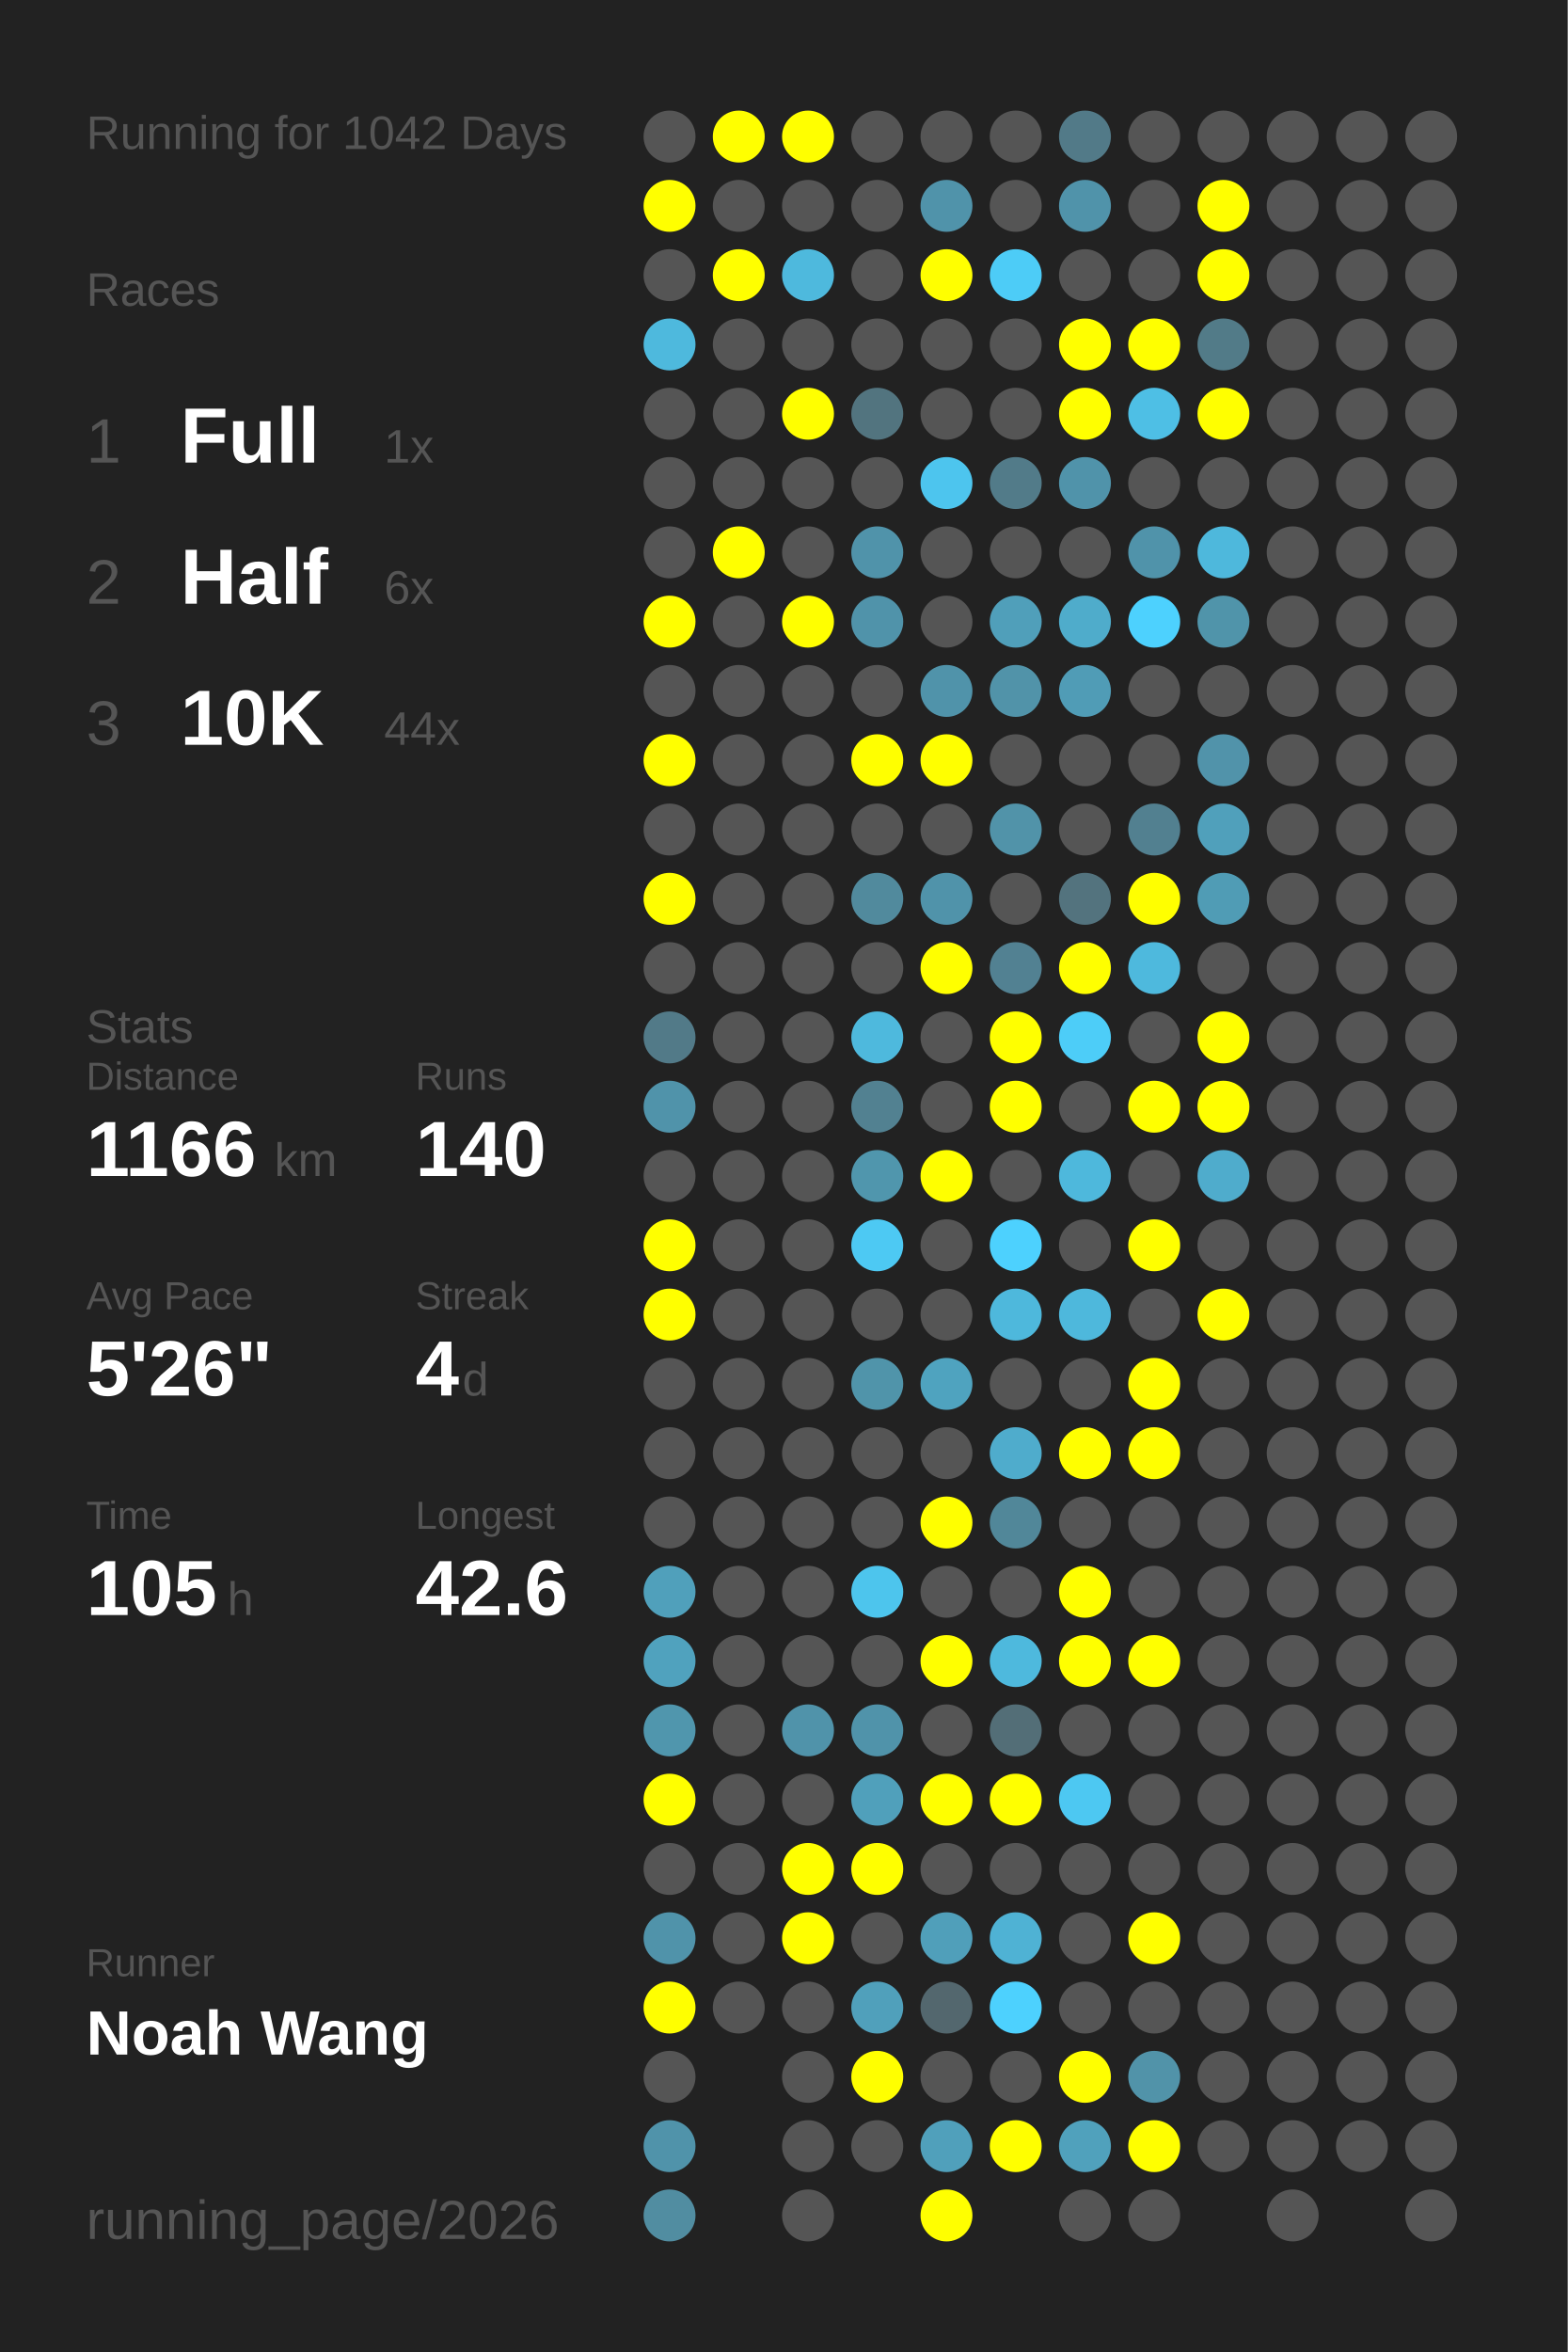
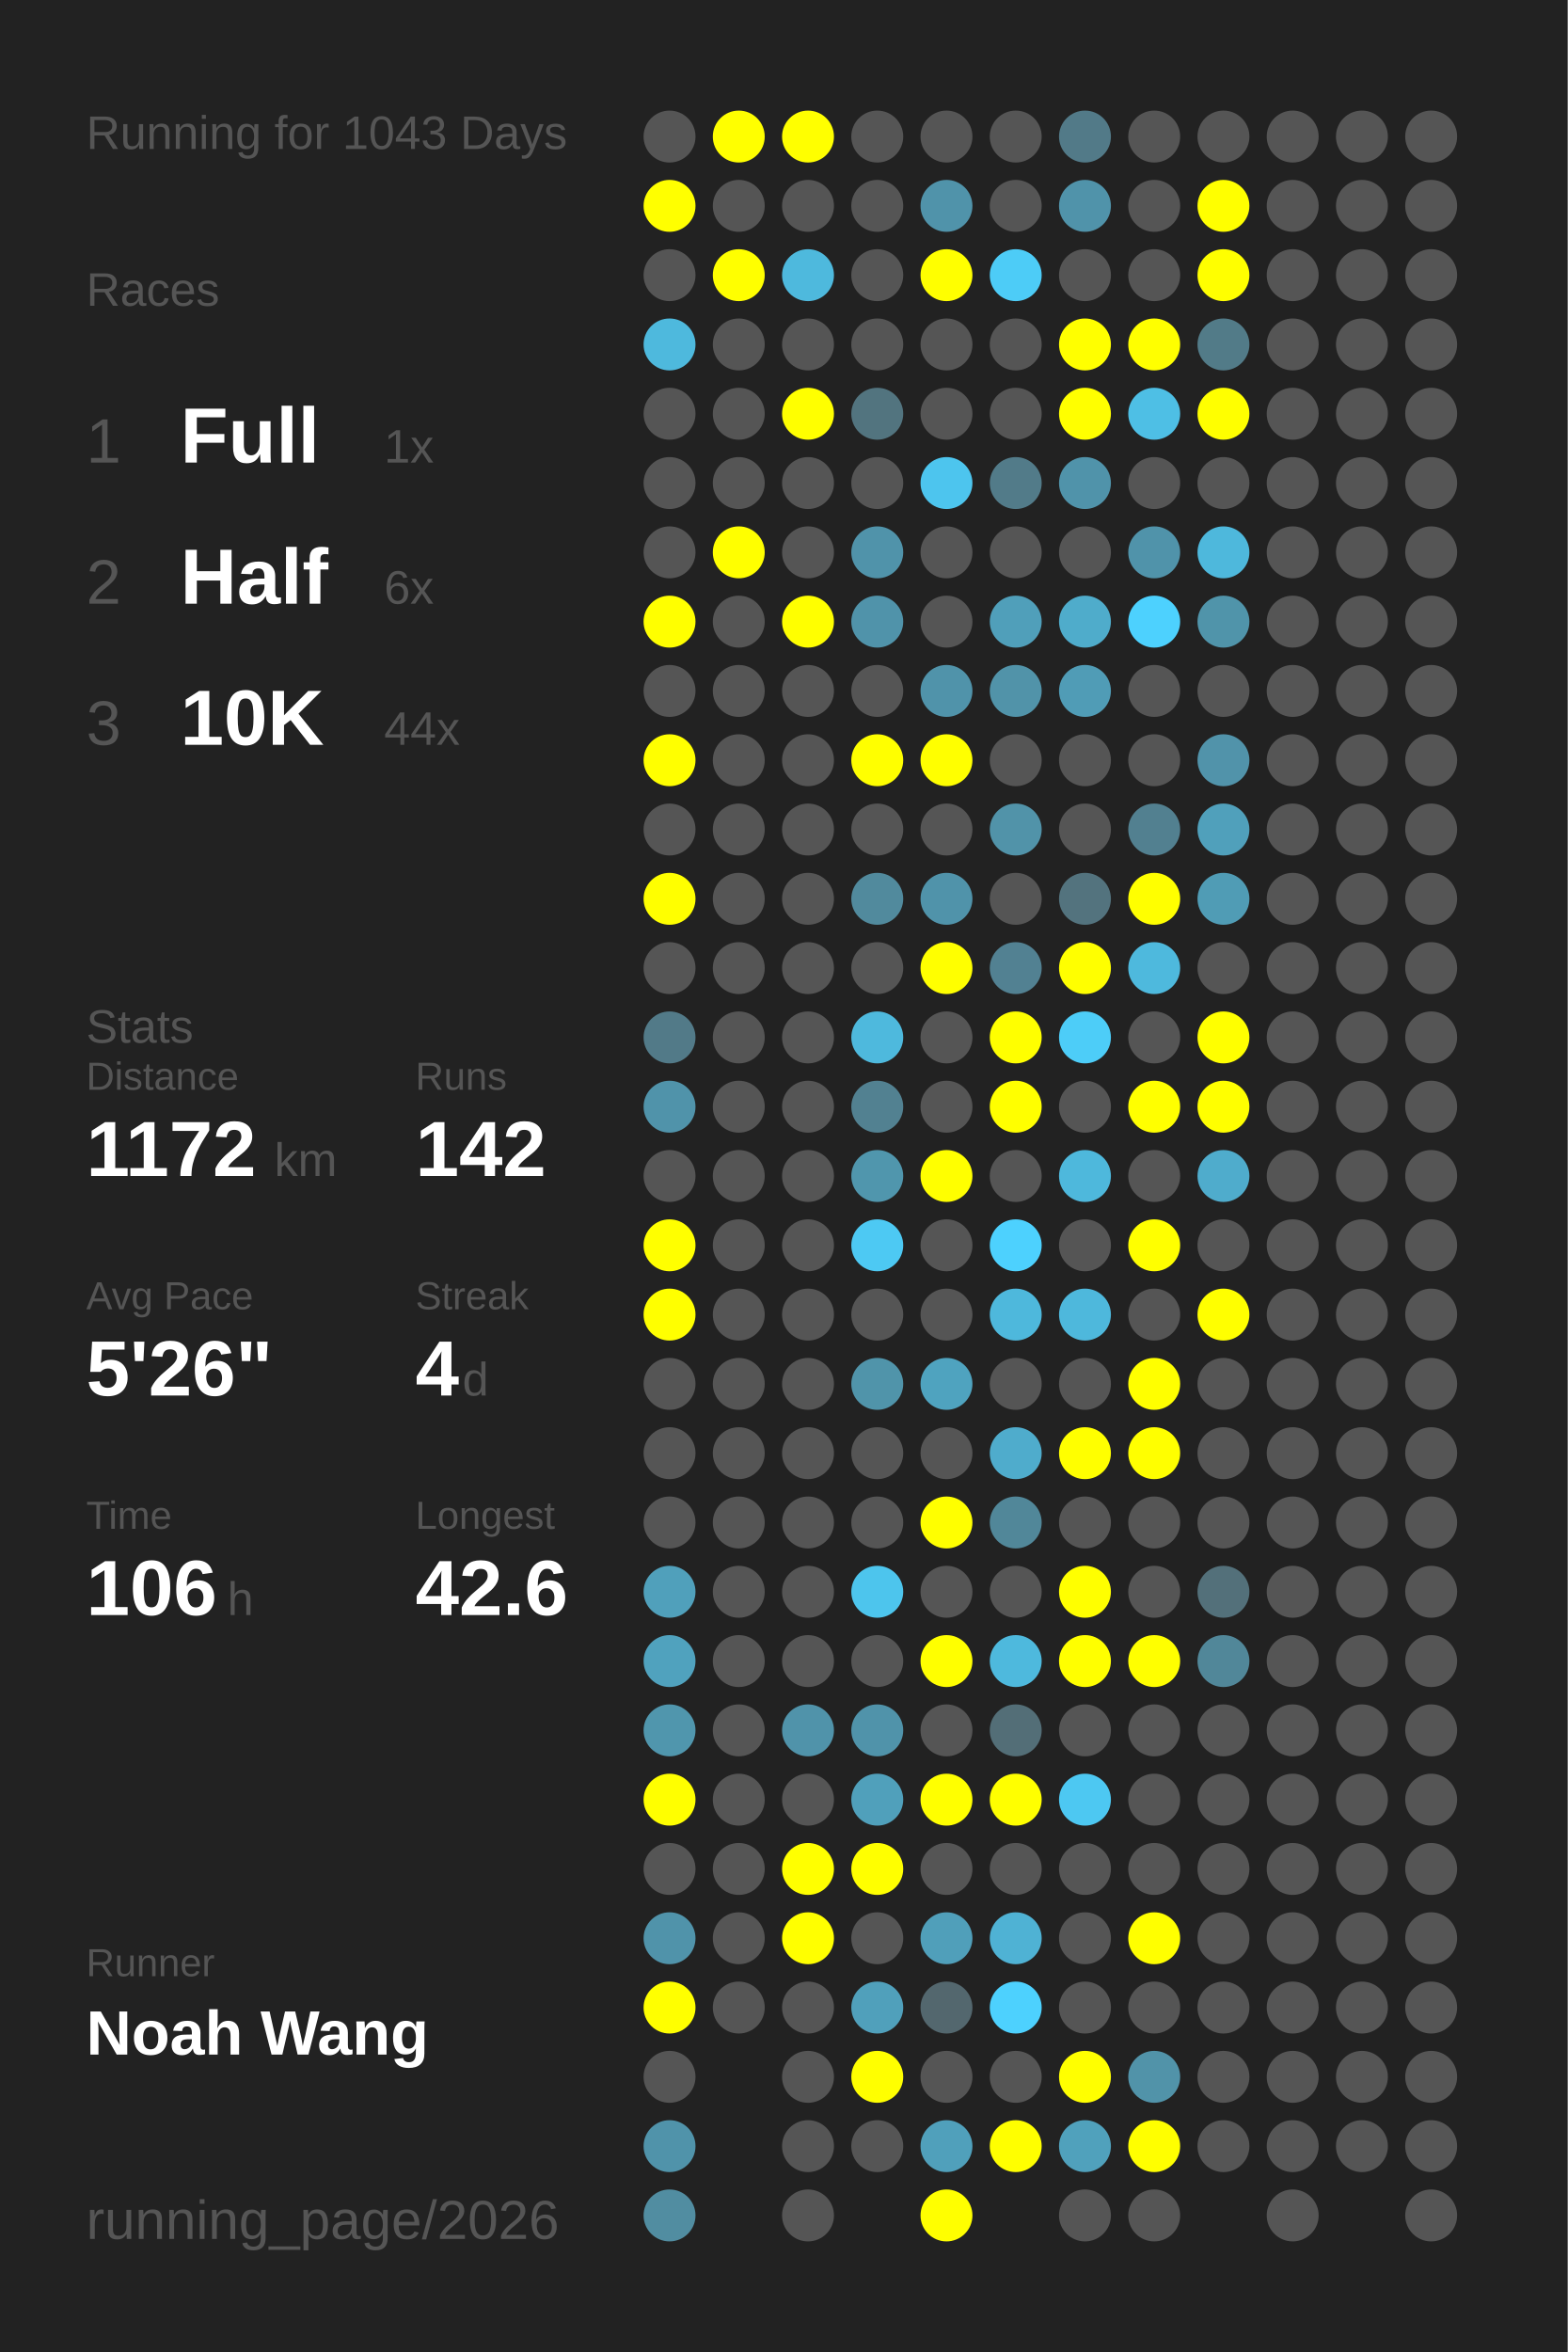
<svg xmlns="http://www.w3.org/2000/svg" baseProfile="full" height="300mm" version="1.1" viewBox="0,0,200,300" width="200mm">
  <defs />
  <rect fill="#222222" height="300" width="200" x="0" y="0" />
-   <text fill="#555555" style="font-size:6px; font-family:Arial;" x="11" y="19">Running for 1042 Days</text>
+   <text fill="#555555" style="font-size:6px; font-family:Arial;" x="11" y="19">Running for 1043 Days</text>
  <text fill="#555555" style="font-size:6px; font-family:Arial;" x="11" y="39">Races</text>
  <text fill="#555555" style="font-size:8px; font-family:Arial;" x="11" y="59">1</text>
  <text fill="#FFFFFF" style="font-size:10px; font-family:Arial; font-weight:bold;" x="23" y="59">Full</text>
  <text fill="#555555" style="font-size:6px; font-family:Arial;" x="49" y="59">1x</text>
  <text fill="#555555" style="font-size:8px; font-family:Arial;" x="11" y="77">2</text>
  <text fill="#FFFFFF" style="font-size:10px; font-family:Arial; font-weight:bold;" x="23" y="77">Half</text>
  <text fill="#555555" style="font-size:6px; font-family:Arial;" x="49" y="77">6x</text>
  <text fill="#555555" style="font-size:8px; font-family:Arial;" x="11" y="95">3</text>
  <text fill="#FFFFFF" style="font-size:10px; font-family:Arial; font-weight:bold;" x="23" y="95">10K</text>
  <text fill="#555555" style="font-size:6px; font-family:Arial;" x="49" y="95">44x</text>
  <text fill="#555555" style="font-size:6px; font-family:Arial;" x="11" y="133">Stats</text>
  <text fill="#555555" style="font-size:5px; font-family:Arial;" x="11" y="139">Distance</text>
-   <text fill="#FFFFFF" style="font-size:10px; font-family:Arial; font-weight:bold;" x="11" y="150">1166</text>
+   <text fill="#FFFFFF" style="font-size:10px; font-family:Arial; font-weight:bold;" x="11" y="150">1172</text>
  <text fill="#555555" style="font-size:6px; font-family:Arial;" x="35" y="150">km</text>
  <text fill="#555555" style="font-size:5px; font-family:Arial;" x="53" y="139">Runs</text>
-   <text fill="#FFFFFF" style="font-size:10px; font-family:Arial; font-weight:bold;" x="53" y="150">140</text>
+   <text fill="#FFFFFF" style="font-size:10px; font-family:Arial; font-weight:bold;" x="53" y="150">142</text>
  <text fill="#555555" style="font-size:5px; font-family:Arial;" x="11" y="167">Avg Pace</text>
  <text fill="#FFFFFF" style="font-size:10px; font-family:Arial; font-weight:bold;" x="11" y="178">5'26"</text>
  <text fill="#555555" style="font-size:5px; font-family:Arial;" x="53" y="167">Streak</text>
  <text fill="#FFFFFF" style="font-size:10px; font-family:Arial; font-weight:bold;" x="53" y="178">4</text>
  <text fill="#555555" style="font-size:6px; font-family:Arial;" x="59" y="178">d</text>
  <text fill="#555555" style="font-size:5px; font-family:Arial;" x="11" y="195">Time</text>
-   <text fill="#FFFFFF" style="font-size:10px; font-family:Arial; font-weight:bold;" x="11" y="206">105</text>
+   <text fill="#FFFFFF" style="font-size:10px; font-family:Arial; font-weight:bold;" x="11" y="206">106</text>
  <text fill="#555555" style="font-size:6px; font-family:Arial;" x="29" y="206">h</text>
  <text fill="#555555" style="font-size:5px; font-family:Arial;" x="53" y="195">Longest</text>
  <text fill="#FFFFFF" style="font-size:10px; font-family:Arial; font-weight:bold;" x="53" y="206">42.6</text>
  <text fill="#555555" style="font-size:5px; font-family:Arial;" x="11" y="252.065">Runner</text>
  <text fill="#FFFFFF" style="font-size:8px; font-family:Arial; font-weight:bold;" x="11" y="262.065">Noah Wang</text>
  <text fill="#555555" style="font-size:7px; font-family:Arial;" x="11" y="285.581">running_page/2026</text>
  <circle cx="85.417" cy="17.419" fill="#555555" r="3.312" />
  <circle cx="85.417" cy="26.258" fill="#FFFF00" r="3.312" />
  <circle cx="85.417" cy="35.097" fill="#555555" r="3.312" />
  <circle cx="85.417" cy="43.935" fill="#4eb9dd" r="3.312" />
  <circle cx="85.417" cy="52.774" fill="#555555" r="3.312" />
  <circle cx="85.417" cy="61.613" fill="#555555" r="3.312" />
  <circle cx="85.417" cy="70.452" fill="#555555" r="3.312" />
  <circle cx="85.417" cy="79.29" fill="#FFFF00" r="3.312" />
  <circle cx="85.417" cy="88.129" fill="#555555" r="3.312" />
  <circle cx="85.417" cy="96.968" fill="#FFFF00" r="3.312" />
  <circle cx="85.417" cy="105.806" fill="#555555" r="3.312" />
  <circle cx="85.417" cy="114.645" fill="#FFFF00" r="3.312" />
  <circle cx="85.417" cy="123.484" fill="#555555" r="3.312" />
  <circle cx="85.417" cy="132.323" fill="#527a88" r="3.312" />
  <circle cx="85.417" cy="141.161" fill="#5093aa" r="3.312" />
  <circle cx="85.417" cy="150" fill="#555555" r="3.312" />
  <circle cx="85.417" cy="158.839" fill="#FFFF00" r="3.312" />
  <circle cx="85.417" cy="167.677" fill="#FFFF00" r="3.312" />
  <circle cx="85.417" cy="176.516" fill="#555555" r="3.312" />
  <circle cx="85.417" cy="185.355" fill="#555555" r="3.312" />
  <circle cx="85.417" cy="194.194" fill="#555555" r="3.312" />
  <circle cx="85.417" cy="203.032" fill="#50a0bb" r="3.312" />
  <circle cx="85.417" cy="211.871" fill="#50a2be" r="3.312" />
  <circle cx="85.417" cy="220.71" fill="#5096ad" r="3.312" />
  <circle cx="85.417" cy="229.548" fill="#FFFF00" r="3.312" />
  <circle cx="85.417" cy="238.387" fill="#555555" r="3.312" />
  <circle cx="85.417" cy="247.226" fill="#5093aa" r="3.312" />
  <circle cx="85.417" cy="256.065" fill="#FFFF00" r="3.312" />
  <circle cx="85.417" cy="264.903" fill="#555555" r="3.312" />
  <circle cx="85.417" cy="273.742" fill="#5093aa" r="3.312" />
  <circle cx="85.417" cy="282.581" fill="#518da1" r="3.312" />
  <circle cx="94.25" cy="17.419" fill="#FFFF00" r="3.312" />
  <circle cx="94.25" cy="26.258" fill="#555555" r="3.312" />
  <circle cx="94.25" cy="35.097" fill="#FFFF00" r="3.312" />
  <circle cx="94.25" cy="43.935" fill="#555555" r="3.312" />
  <circle cx="94.25" cy="52.774" fill="#555555" r="3.312" />
  <circle cx="94.25" cy="61.613" fill="#555555" r="3.312" />
  <circle cx="94.25" cy="70.452" fill="#FFFF00" r="3.312" />
  <circle cx="94.25" cy="79.29" fill="#555555" r="3.312" />
  <circle cx="94.25" cy="88.129" fill="#555555" r="3.312" />
  <circle cx="94.25" cy="96.968" fill="#555555" r="3.312" />
  <circle cx="94.25" cy="105.806" fill="#555555" r="3.312" />
  <circle cx="94.25" cy="114.645" fill="#555555" r="3.312" />
  <circle cx="94.25" cy="123.484" fill="#555555" r="3.312" />
  <circle cx="94.25" cy="132.323" fill="#555555" r="3.312" />
  <circle cx="94.25" cy="141.161" fill="#555555" r="3.312" />
  <circle cx="94.25" cy="150" fill="#555555" r="3.312" />
  <circle cx="94.25" cy="158.839" fill="#555555" r="3.312" />
  <circle cx="94.25" cy="167.677" fill="#555555" r="3.312" />
  <circle cx="94.25" cy="176.516" fill="#555555" r="3.312" />
  <circle cx="94.25" cy="185.355" fill="#555555" r="3.312" />
  <circle cx="94.25" cy="194.194" fill="#555555" r="3.312" />
  <circle cx="94.25" cy="203.032" fill="#555555" r="3.312" />
  <circle cx="94.25" cy="211.871" fill="#555555" r="3.312" />
  <circle cx="94.25" cy="220.71" fill="#555555" r="3.312" />
  <circle cx="94.25" cy="229.548" fill="#555555" r="3.312" />
  <circle cx="94.25" cy="238.387" fill="#555555" r="3.312" />
  <circle cx="94.25" cy="247.226" fill="#555555" r="3.312" />
  <circle cx="94.25" cy="256.065" fill="#555555" r="3.312" />
  <circle cx="103.083" cy="17.419" fill="#FFFF00" r="3.312" />
  <circle cx="103.083" cy="26.258" fill="#555555" r="3.312" />
  <circle cx="103.083" cy="35.097" fill="#4eb9dd" r="3.312" />
  <circle cx="103.083" cy="43.935" fill="#555555" r="3.312" />
  <circle cx="103.083" cy="52.774" fill="#FFFF00" r="3.312" />
  <circle cx="103.083" cy="61.613" fill="#555555" r="3.312" />
  <circle cx="103.083" cy="70.452" fill="#555555" r="3.312" />
  <circle cx="103.083" cy="79.29" fill="#FFFF00" r="3.312" />
  <circle cx="103.083" cy="88.129" fill="#555555" r="3.312" />
  <circle cx="103.083" cy="96.968" fill="#555555" r="3.312" />
  <circle cx="103.083" cy="105.806" fill="#555555" r="3.312" />
  <circle cx="103.083" cy="114.645" fill="#555555" r="3.312" />
  <circle cx="103.083" cy="123.484" fill="#555555" r="3.312" />
  <circle cx="103.083" cy="132.323" fill="#555555" r="3.312" />
  <circle cx="103.083" cy="141.161" fill="#555555" r="3.312" />
  <circle cx="103.083" cy="150" fill="#555555" r="3.312" />
  <circle cx="103.083" cy="158.839" fill="#555555" r="3.312" />
  <circle cx="103.083" cy="167.677" fill="#555555" r="3.312" />
  <circle cx="103.083" cy="176.516" fill="#555555" r="3.312" />
  <circle cx="103.083" cy="185.355" fill="#555555" r="3.312" />
  <circle cx="103.083" cy="194.194" fill="#555555" r="3.312" />
  <circle cx="103.083" cy="203.032" fill="#555555" r="3.312" />
  <circle cx="103.083" cy="211.871" fill="#555555" r="3.312" />
  <circle cx="103.083" cy="220.71" fill="#5093aa" r="3.312" />
  <circle cx="103.083" cy="229.548" fill="#555555" r="3.312" />
  <circle cx="103.083" cy="238.387" fill="#FFFF00" r="3.312" />
  <circle cx="103.083" cy="247.226" fill="#FFFF00" r="3.312" />
  <circle cx="103.083" cy="256.065" fill="#555555" r="3.312" />
  <circle cx="103.083" cy="264.903" fill="#555555" r="3.312" />
  <circle cx="103.083" cy="273.742" fill="#555555" r="3.312" />
  <circle cx="103.083" cy="282.581" fill="#555555" r="3.312" />
  <circle cx="111.917" cy="17.419" fill="#555555" r="3.312" />
  <circle cx="111.917" cy="26.258" fill="#555555" r="3.312" />
  <circle cx="111.917" cy="35.097" fill="#555555" r="3.312" />
  <circle cx="111.917" cy="43.935" fill="#555555" r="3.312" />
  <circle cx="111.917" cy="52.774" fill="#52747f" r="3.312" />
  <circle cx="111.917" cy="61.613" fill="#555555" r="3.312" />
  <circle cx="111.917" cy="70.452" fill="#5093aa" r="3.312" />
  <circle cx="111.917" cy="79.29" fill="#5093aa" r="3.312" />
  <circle cx="111.917" cy="88.129" fill="#555555" r="3.312" />
  <circle cx="111.917" cy="96.968" fill="#FFFF00" r="3.312" />
  <circle cx="111.917" cy="105.806" fill="#555555" r="3.312" />
  <circle cx="111.917" cy="114.645" fill="#518a9d" r="3.312" />
  <circle cx="111.917" cy="123.484" fill="#555555" r="3.312" />
  <circle cx="111.917" cy="132.323" fill="#4eb9dd" r="3.312" />
  <circle cx="111.917" cy="141.161" fill="#528191" r="3.312" />
  <circle cx="111.917" cy="150" fill="#5096ad" r="3.312" />
  <circle cx="111.917" cy="158.839" fill="#4dc9f3" r="3.312" />
  <circle cx="111.917" cy="167.677" fill="#555555" r="3.312" />
  <circle cx="111.917" cy="176.516" fill="#5094aa" r="3.312" />
  <circle cx="111.917" cy="185.355" fill="#555555" r="3.312" />
  <circle cx="111.917" cy="194.194" fill="#555555" r="3.312" />
  <circle cx="111.917" cy="203.032" fill="#4dc5ed" r="3.312" />
  <circle cx="111.917" cy="211.871" fill="#555555" r="3.312" />
  <circle cx="111.917" cy="220.71" fill="#5093aa" r="3.312" />
  <circle cx="111.917" cy="229.548" fill="#50a0bb" r="3.312" />
  <circle cx="111.917" cy="238.387" fill="#FFFF00" r="3.312" />
  <circle cx="111.917" cy="247.226" fill="#555555" r="3.312" />
  <circle cx="111.917" cy="256.065" fill="#50a0bb" r="3.312" />
  <circle cx="111.917" cy="264.903" fill="#FFFF00" r="3.312" />
  <circle cx="111.917" cy="273.742" fill="#555555" r="3.312" />
  <circle cx="120.75" cy="17.419" fill="#555555" r="3.312" />
  <circle cx="120.75" cy="26.258" fill="#5093aa" r="3.312" />
  <circle cx="120.75" cy="35.097" fill="#FFFF00" r="3.312" />
  <circle cx="120.75" cy="43.935" fill="#555555" r="3.312" />
  <circle cx="120.75" cy="52.774" fill="#555555" r="3.312" />
  <circle cx="120.75" cy="61.613" fill="#4dc5ee" r="3.312" />
  <circle cx="120.75" cy="70.452" fill="#555555" r="3.312" />
  <circle cx="120.75" cy="79.29" fill="#555555" r="3.312" />
  <circle cx="120.75" cy="88.129" fill="#5093aa" r="3.312" />
  <circle cx="120.75" cy="96.968" fill="#FFFF00" r="3.312" />
  <circle cx="120.75" cy="105.806" fill="#555555" r="3.312" />
  <circle cx="120.75" cy="114.645" fill="#5093aa" r="3.312" />
  <circle cx="120.75" cy="123.484" fill="#FFFF00" r="3.312" />
  <circle cx="120.75" cy="132.323" fill="#555555" r="3.312" />
  <circle cx="120.75" cy="141.161" fill="#555555" r="3.312" />
  <circle cx="120.75" cy="150" fill="#FFFF00" r="3.312" />
  <circle cx="120.75" cy="158.839" fill="#555555" r="3.312" />
  <circle cx="120.75" cy="167.677" fill="#555555" r="3.312" />
  <circle cx="120.75" cy="176.516" fill="#4fa3bf" r="3.312" />
  <circle cx="120.75" cy="185.355" fill="#555555" r="3.312" />
  <circle cx="120.75" cy="194.194" fill="#FFFF00" r="3.312" />
  <circle cx="120.75" cy="203.032" fill="#555555" r="3.312" />
  <circle cx="120.75" cy="211.871" fill="#FFFF00" r="3.312" />
  <circle cx="120.75" cy="220.71" fill="#555555" r="3.312" />
  <circle cx="120.75" cy="229.548" fill="#FFFF00" r="3.312" />
  <circle cx="120.75" cy="238.387" fill="#555555" r="3.312" />
  <circle cx="120.75" cy="247.226" fill="#509fba" r="3.312" />
  <circle cx="120.75" cy="256.065" fill="#53676e" r="3.312" />
  <circle cx="120.75" cy="264.903" fill="#555555" r="3.312" />
  <circle cx="120.75" cy="273.742" fill="#50a0bb" r="3.312" />
  <circle cx="120.75" cy="282.581" fill="#FFFF00" r="3.312" />
  <circle cx="129.583" cy="17.419" fill="#555555" r="3.312" />
  <circle cx="129.583" cy="26.258" fill="#555555" r="3.312" />
  <circle cx="129.583" cy="35.097" fill="#4dccf7" r="3.312" />
  <circle cx="129.583" cy="43.935" fill="#555555" r="3.312" />
  <circle cx="129.583" cy="52.774" fill="#555555" r="3.312" />
  <circle cx="129.583" cy="61.613" fill="#527b89" r="3.312" />
  <circle cx="129.583" cy="70.452" fill="#555555" r="3.312" />
  <circle cx="129.583" cy="79.29" fill="#509fba" r="3.312" />
  <circle cx="129.583" cy="88.129" fill="#5193a9" r="3.312" />
  <circle cx="129.583" cy="96.968" fill="#555555" r="3.312" />
  <circle cx="129.583" cy="105.806" fill="#5193a9" r="3.312" />
  <circle cx="129.583" cy="114.645" fill="#555555" r="3.312" />
  <circle cx="129.583" cy="123.484" fill="#528192" r="3.312" />
  <circle cx="129.583" cy="132.323" fill="#FFFF00" r="3.312" />
  <circle cx="129.583" cy="141.161" fill="#FFFF00" r="3.312" />
  <circle cx="129.583" cy="150" fill="#555555" r="3.312" />
  <circle cx="129.583" cy="158.839" fill="#4dd1fe" r="3.312" />
  <circle cx="129.583" cy="167.677" fill="#4eb8dc" r="3.312" />
  <circle cx="129.583" cy="176.516" fill="#555555" r="3.312" />
  <circle cx="129.583" cy="185.355" fill="#4faccc" r="3.312" />
  <circle cx="129.583" cy="194.194" fill="#518799" r="3.312" />
  <circle cx="129.583" cy="203.032" fill="#555555" r="3.312" />
  <circle cx="129.583" cy="211.871" fill="#4eb9dd" r="3.312" />
  <circle cx="129.583" cy="220.71" fill="#536e77" r="3.312" />
  <circle cx="129.583" cy="229.548" fill="#FFFF00" r="3.312" />
  <circle cx="129.583" cy="238.387" fill="#555555" r="3.312" />
  <circle cx="129.583" cy="247.226" fill="#4fb2d4" r="3.312" />
  <circle cx="129.583" cy="256.065" fill="#4dd1fe" r="3.312" />
  <circle cx="129.583" cy="264.903" fill="#555555" r="3.312" />
  <circle cx="129.583" cy="273.742" fill="#FFFF00" r="3.312" />
  <circle cx="138.417" cy="17.419" fill="#527a88" r="3.312" />
  <circle cx="138.417" cy="26.258" fill="#5093aa" r="3.312" />
  <circle cx="138.417" cy="35.097" fill="#555555" r="3.312" />
  <circle cx="138.417" cy="43.935" fill="#FFFF00" r="3.312" />
  <circle cx="138.417" cy="52.774" fill="#FFFF00" r="3.312" />
  <circle cx="138.417" cy="61.613" fill="#5093aa" r="3.312" />
  <circle cx="138.417" cy="70.452" fill="#555555" r="3.312" />
  <circle cx="138.417" cy="79.29" fill="#4faccb" r="3.312" />
  <circle cx="138.417" cy="88.129" fill="#509cb6" r="3.312" />
  <circle cx="138.417" cy="96.968" fill="#555555" r="3.312" />
  <circle cx="138.417" cy="105.806" fill="#555555" r="3.312" />
  <circle cx="138.417" cy="114.645" fill="#53737e" r="3.312" />
  <circle cx="138.417" cy="123.484" fill="#FFFF00" r="3.312" />
  <circle cx="138.417" cy="132.323" fill="#4dcdf8" r="3.312" />
  <circle cx="138.417" cy="141.161" fill="#555555" r="3.312" />
  <circle cx="138.417" cy="150" fill="#4eb8dc" r="3.312" />
  <circle cx="138.417" cy="158.839" fill="#555555" r="3.312" />
  <circle cx="138.417" cy="167.677" fill="#4eb8dc" r="3.312" />
  <circle cx="138.417" cy="176.516" fill="#555555" r="3.312" />
  <circle cx="138.417" cy="185.355" fill="#FFFF00" r="3.312" />
  <circle cx="138.417" cy="194.194" fill="#555555" r="3.312" />
  <circle cx="138.417" cy="203.032" fill="#FFFF00" r="3.312" />
  <circle cx="138.417" cy="211.871" fill="#FFFF00" r="3.312" />
  <circle cx="138.417" cy="220.71" fill="#555555" r="3.312" />
  <circle cx="138.417" cy="229.548" fill="#4dc8f2" r="3.312" />
  <circle cx="138.417" cy="238.387" fill="#555555" r="3.312" />
  <circle cx="138.417" cy="247.226" fill="#555555" r="3.312" />
  <circle cx="138.417" cy="256.065" fill="#555555" r="3.312" />
  <circle cx="138.417" cy="264.903" fill="#FFFF00" r="3.312" />
  <circle cx="138.417" cy="273.742" fill="#50a1bc" r="3.312" />
  <circle cx="138.417" cy="282.581" fill="#555555" r="3.312" />
  <circle cx="147.25" cy="17.419" fill="#555555" r="3.312" />
  <circle cx="147.25" cy="26.258" fill="#555555" r="3.312" />
  <circle cx="147.25" cy="35.097" fill="#555555" r="3.312" />
  <circle cx="147.25" cy="43.935" fill="#FFFF00" r="3.312" />
  <circle cx="147.25" cy="52.774" fill="#4ebfe5" r="3.312" />
  <circle cx="147.25" cy="61.613" fill="#555555" r="3.312" />
  <circle cx="147.25" cy="70.452" fill="#5093aa" r="3.312" />
  <circle cx="147.25" cy="79.29" fill="#4dd1fe" r="3.312" />
  <circle cx="147.25" cy="88.129" fill="#555555" r="3.312" />
  <circle cx="147.25" cy="96.968" fill="#555555" r="3.312" />
  <circle cx="147.25" cy="105.806" fill="#528090" r="3.312" />
  <circle cx="147.25" cy="114.645" fill="#FFFF00" r="3.312" />
  <circle cx="147.25" cy="123.484" fill="#4eb9dd" r="3.312" />
  <circle cx="147.25" cy="132.323" fill="#555555" r="3.312" />
  <circle cx="147.25" cy="141.161" fill="#FFFF00" r="3.312" />
  <circle cx="147.25" cy="150" fill="#555555" r="3.312" />
  <circle cx="147.25" cy="158.839" fill="#FFFF00" r="3.312" />
  <circle cx="147.25" cy="167.677" fill="#555555" r="3.312" />
  <circle cx="147.25" cy="176.516" fill="#FFFF00" r="3.312" />
  <circle cx="147.25" cy="185.355" fill="#FFFF00" r="3.312" />
  <circle cx="147.25" cy="194.194" fill="#555555" r="3.312" />
  <circle cx="147.25" cy="203.032" fill="#555555" r="3.312" />
  <circle cx="147.25" cy="211.871" fill="#FFFF00" r="3.312" />
  <circle cx="147.25" cy="220.71" fill="#555555" r="3.312" />
  <circle cx="147.25" cy="229.548" fill="#555555" r="3.312" />
  <circle cx="147.25" cy="238.387" fill="#555555" r="3.312" />
  <circle cx="147.25" cy="247.226" fill="#FFFF00" r="3.312" />
  <circle cx="147.25" cy="256.065" fill="#555555" r="3.312" />
  <circle cx="147.25" cy="264.903" fill="#5193a9" r="3.312" />
  <circle cx="147.25" cy="273.742" fill="#FFFF00" r="3.312" />
  <circle cx="147.25" cy="282.581" fill="#555555" r="3.312" />
  <circle cx="156.083" cy="17.419" fill="#555555" r="3.312" />
  <circle cx="156.083" cy="26.258" fill="#FFFF00" r="3.312" />
  <circle cx="156.083" cy="35.097" fill="#FFFF00" r="3.312" />
  <circle cx="156.083" cy="43.935" fill="#527b88" r="3.312" />
  <circle cx="156.083" cy="52.774" fill="#FFFF00" r="3.312" />
  <circle cx="156.083" cy="61.613" fill="#555555" r="3.312" />
  <circle cx="156.083" cy="70.452" fill="#4eb8dc" r="3.312" />
  <circle cx="156.083" cy="79.29" fill="#5094aa" r="3.312" />
  <circle cx="156.083" cy="88.129" fill="#555555" r="3.312" />
  <circle cx="156.083" cy="96.968" fill="#5193aa" r="3.312" />
  <circle cx="156.083" cy="105.806" fill="#50a0bb" r="3.312" />
  <circle cx="156.083" cy="114.645" fill="#509cb5" r="3.312" />
  <circle cx="156.083" cy="123.484" fill="#555555" r="3.312" />
  <circle cx="156.083" cy="132.323" fill="#FFFF00" r="3.312" />
  <circle cx="156.083" cy="141.161" fill="#FFFF00" r="3.312" />
  <circle cx="156.083" cy="150" fill="#4faccc" r="3.312" />
  <circle cx="156.083" cy="158.839" fill="#555555" r="3.312" />
  <circle cx="156.083" cy="167.677" fill="#FFFF00" r="3.312" />
  <circle cx="156.083" cy="176.516" fill="#555555" r="3.312" />
  <circle cx="156.083" cy="185.355" fill="#555555" r="3.312" />
  <circle cx="156.083" cy="194.194" fill="#555555" r="3.312" />
-   <circle cx="156.083" cy="203.032" fill="#555555" r="3.312" />
-   <circle cx="156.083" cy="211.871" fill="#555555" r="3.312" />
+   <circle cx="156.083" cy="203.032" fill="#53707a" r="3.312" />
+   <circle cx="156.083" cy="211.871" fill="#518799" r="3.312" />
  <circle cx="156.083" cy="220.71" fill="#555555" r="3.312" />
  <circle cx="156.083" cy="229.548" fill="#555555" r="3.312" />
  <circle cx="156.083" cy="238.387" fill="#555555" r="3.312" />
  <circle cx="156.083" cy="247.226" fill="#555555" r="3.312" />
  <circle cx="156.083" cy="256.065" fill="#555555" r="3.312" />
  <circle cx="156.083" cy="264.903" fill="#555555" r="3.312" />
  <circle cx="156.083" cy="273.742" fill="#555555" r="3.312" />
  <circle cx="164.917" cy="17.419" fill="#555555" r="3.312" />
  <circle cx="164.917" cy="26.258" fill="#555555" r="3.312" />
  <circle cx="164.917" cy="35.097" fill="#555555" r="3.312" />
  <circle cx="164.917" cy="43.935" fill="#555555" r="3.312" />
  <circle cx="164.917" cy="52.774" fill="#555555" r="3.312" />
  <circle cx="164.917" cy="61.613" fill="#555555" r="3.312" />
  <circle cx="164.917" cy="70.452" fill="#555555" r="3.312" />
  <circle cx="164.917" cy="79.29" fill="#555555" r="3.312" />
  <circle cx="164.917" cy="88.129" fill="#555555" r="3.312" />
  <circle cx="164.917" cy="96.968" fill="#555555" r="3.312" />
  <circle cx="164.917" cy="105.806" fill="#555555" r="3.312" />
  <circle cx="164.917" cy="114.645" fill="#555555" r="3.312" />
  <circle cx="164.917" cy="123.484" fill="#555555" r="3.312" />
  <circle cx="164.917" cy="132.323" fill="#555555" r="3.312" />
  <circle cx="164.917" cy="141.161" fill="#555555" r="3.312" />
  <circle cx="164.917" cy="150" fill="#555555" r="3.312" />
  <circle cx="164.917" cy="158.839" fill="#555555" r="3.312" />
  <circle cx="164.917" cy="167.677" fill="#555555" r="3.312" />
  <circle cx="164.917" cy="176.516" fill="#555555" r="3.312" />
  <circle cx="164.917" cy="185.355" fill="#555555" r="3.312" />
  <circle cx="164.917" cy="194.194" fill="#555555" r="3.312" />
  <circle cx="164.917" cy="203.032" fill="#555555" r="3.312" />
  <circle cx="164.917" cy="211.871" fill="#555555" r="3.312" />
  <circle cx="164.917" cy="220.71" fill="#555555" r="3.312" />
  <circle cx="164.917" cy="229.548" fill="#555555" r="3.312" />
  <circle cx="164.917" cy="238.387" fill="#555555" r="3.312" />
  <circle cx="164.917" cy="247.226" fill="#555555" r="3.312" />
  <circle cx="164.917" cy="256.065" fill="#555555" r="3.312" />
  <circle cx="164.917" cy="264.903" fill="#555555" r="3.312" />
  <circle cx="164.917" cy="273.742" fill="#555555" r="3.312" />
  <circle cx="164.917" cy="282.581" fill="#555555" r="3.312" />
  <circle cx="173.75" cy="17.419" fill="#555555" r="3.312" />
  <circle cx="173.75" cy="26.258" fill="#555555" r="3.312" />
  <circle cx="173.75" cy="35.097" fill="#555555" r="3.312" />
  <circle cx="173.75" cy="43.935" fill="#555555" r="3.312" />
  <circle cx="173.75" cy="52.774" fill="#555555" r="3.312" />
  <circle cx="173.75" cy="61.613" fill="#555555" r="3.312" />
  <circle cx="173.75" cy="70.452" fill="#555555" r="3.312" />
  <circle cx="173.75" cy="79.29" fill="#555555" r="3.312" />
  <circle cx="173.75" cy="88.129" fill="#555555" r="3.312" />
  <circle cx="173.75" cy="96.968" fill="#555555" r="3.312" />
  <circle cx="173.75" cy="105.806" fill="#555555" r="3.312" />
  <circle cx="173.75" cy="114.645" fill="#555555" r="3.312" />
  <circle cx="173.75" cy="123.484" fill="#555555" r="3.312" />
  <circle cx="173.75" cy="132.323" fill="#555555" r="3.312" />
  <circle cx="173.75" cy="141.161" fill="#555555" r="3.312" />
  <circle cx="173.75" cy="150" fill="#555555" r="3.312" />
  <circle cx="173.75" cy="158.839" fill="#555555" r="3.312" />
  <circle cx="173.75" cy="167.677" fill="#555555" r="3.312" />
  <circle cx="173.75" cy="176.516" fill="#555555" r="3.312" />
  <circle cx="173.75" cy="185.355" fill="#555555" r="3.312" />
  <circle cx="173.75" cy="194.194" fill="#555555" r="3.312" />
  <circle cx="173.75" cy="203.032" fill="#555555" r="3.312" />
  <circle cx="173.75" cy="211.871" fill="#555555" r="3.312" />
  <circle cx="173.75" cy="220.71" fill="#555555" r="3.312" />
  <circle cx="173.75" cy="229.548" fill="#555555" r="3.312" />
  <circle cx="173.75" cy="238.387" fill="#555555" r="3.312" />
  <circle cx="173.75" cy="247.226" fill="#555555" r="3.312" />
  <circle cx="173.75" cy="256.065" fill="#555555" r="3.312" />
  <circle cx="173.75" cy="264.903" fill="#555555" r="3.312" />
  <circle cx="173.75" cy="273.742" fill="#555555" r="3.312" />
  <circle cx="182.583" cy="17.419" fill="#555555" r="3.312" />
  <circle cx="182.583" cy="26.258" fill="#555555" r="3.312" />
  <circle cx="182.583" cy="35.097" fill="#555555" r="3.312" />
  <circle cx="182.583" cy="43.935" fill="#555555" r="3.312" />
  <circle cx="182.583" cy="52.774" fill="#555555" r="3.312" />
  <circle cx="182.583" cy="61.613" fill="#555555" r="3.312" />
  <circle cx="182.583" cy="70.452" fill="#555555" r="3.312" />
  <circle cx="182.583" cy="79.29" fill="#555555" r="3.312" />
  <circle cx="182.583" cy="88.129" fill="#555555" r="3.312" />
  <circle cx="182.583" cy="96.968" fill="#555555" r="3.312" />
  <circle cx="182.583" cy="105.806" fill="#555555" r="3.312" />
  <circle cx="182.583" cy="114.645" fill="#555555" r="3.312" />
  <circle cx="182.583" cy="123.484" fill="#555555" r="3.312" />
  <circle cx="182.583" cy="132.323" fill="#555555" r="3.312" />
  <circle cx="182.583" cy="141.161" fill="#555555" r="3.312" />
  <circle cx="182.583" cy="150" fill="#555555" r="3.312" />
  <circle cx="182.583" cy="158.839" fill="#555555" r="3.312" />
  <circle cx="182.583" cy="167.677" fill="#555555" r="3.312" />
  <circle cx="182.583" cy="176.516" fill="#555555" r="3.312" />
  <circle cx="182.583" cy="185.355" fill="#555555" r="3.312" />
  <circle cx="182.583" cy="194.194" fill="#555555" r="3.312" />
  <circle cx="182.583" cy="203.032" fill="#555555" r="3.312" />
  <circle cx="182.583" cy="211.871" fill="#555555" r="3.312" />
  <circle cx="182.583" cy="220.71" fill="#555555" r="3.312" />
  <circle cx="182.583" cy="229.548" fill="#555555" r="3.312" />
  <circle cx="182.583" cy="238.387" fill="#555555" r="3.312" />
  <circle cx="182.583" cy="247.226" fill="#555555" r="3.312" />
  <circle cx="182.583" cy="256.065" fill="#555555" r="3.312" />
  <circle cx="182.583" cy="264.903" fill="#555555" r="3.312" />
  <circle cx="182.583" cy="273.742" fill="#555555" r="3.312" />
  <circle cx="182.583" cy="282.581" fill="#555555" r="3.312" />
</svg>
